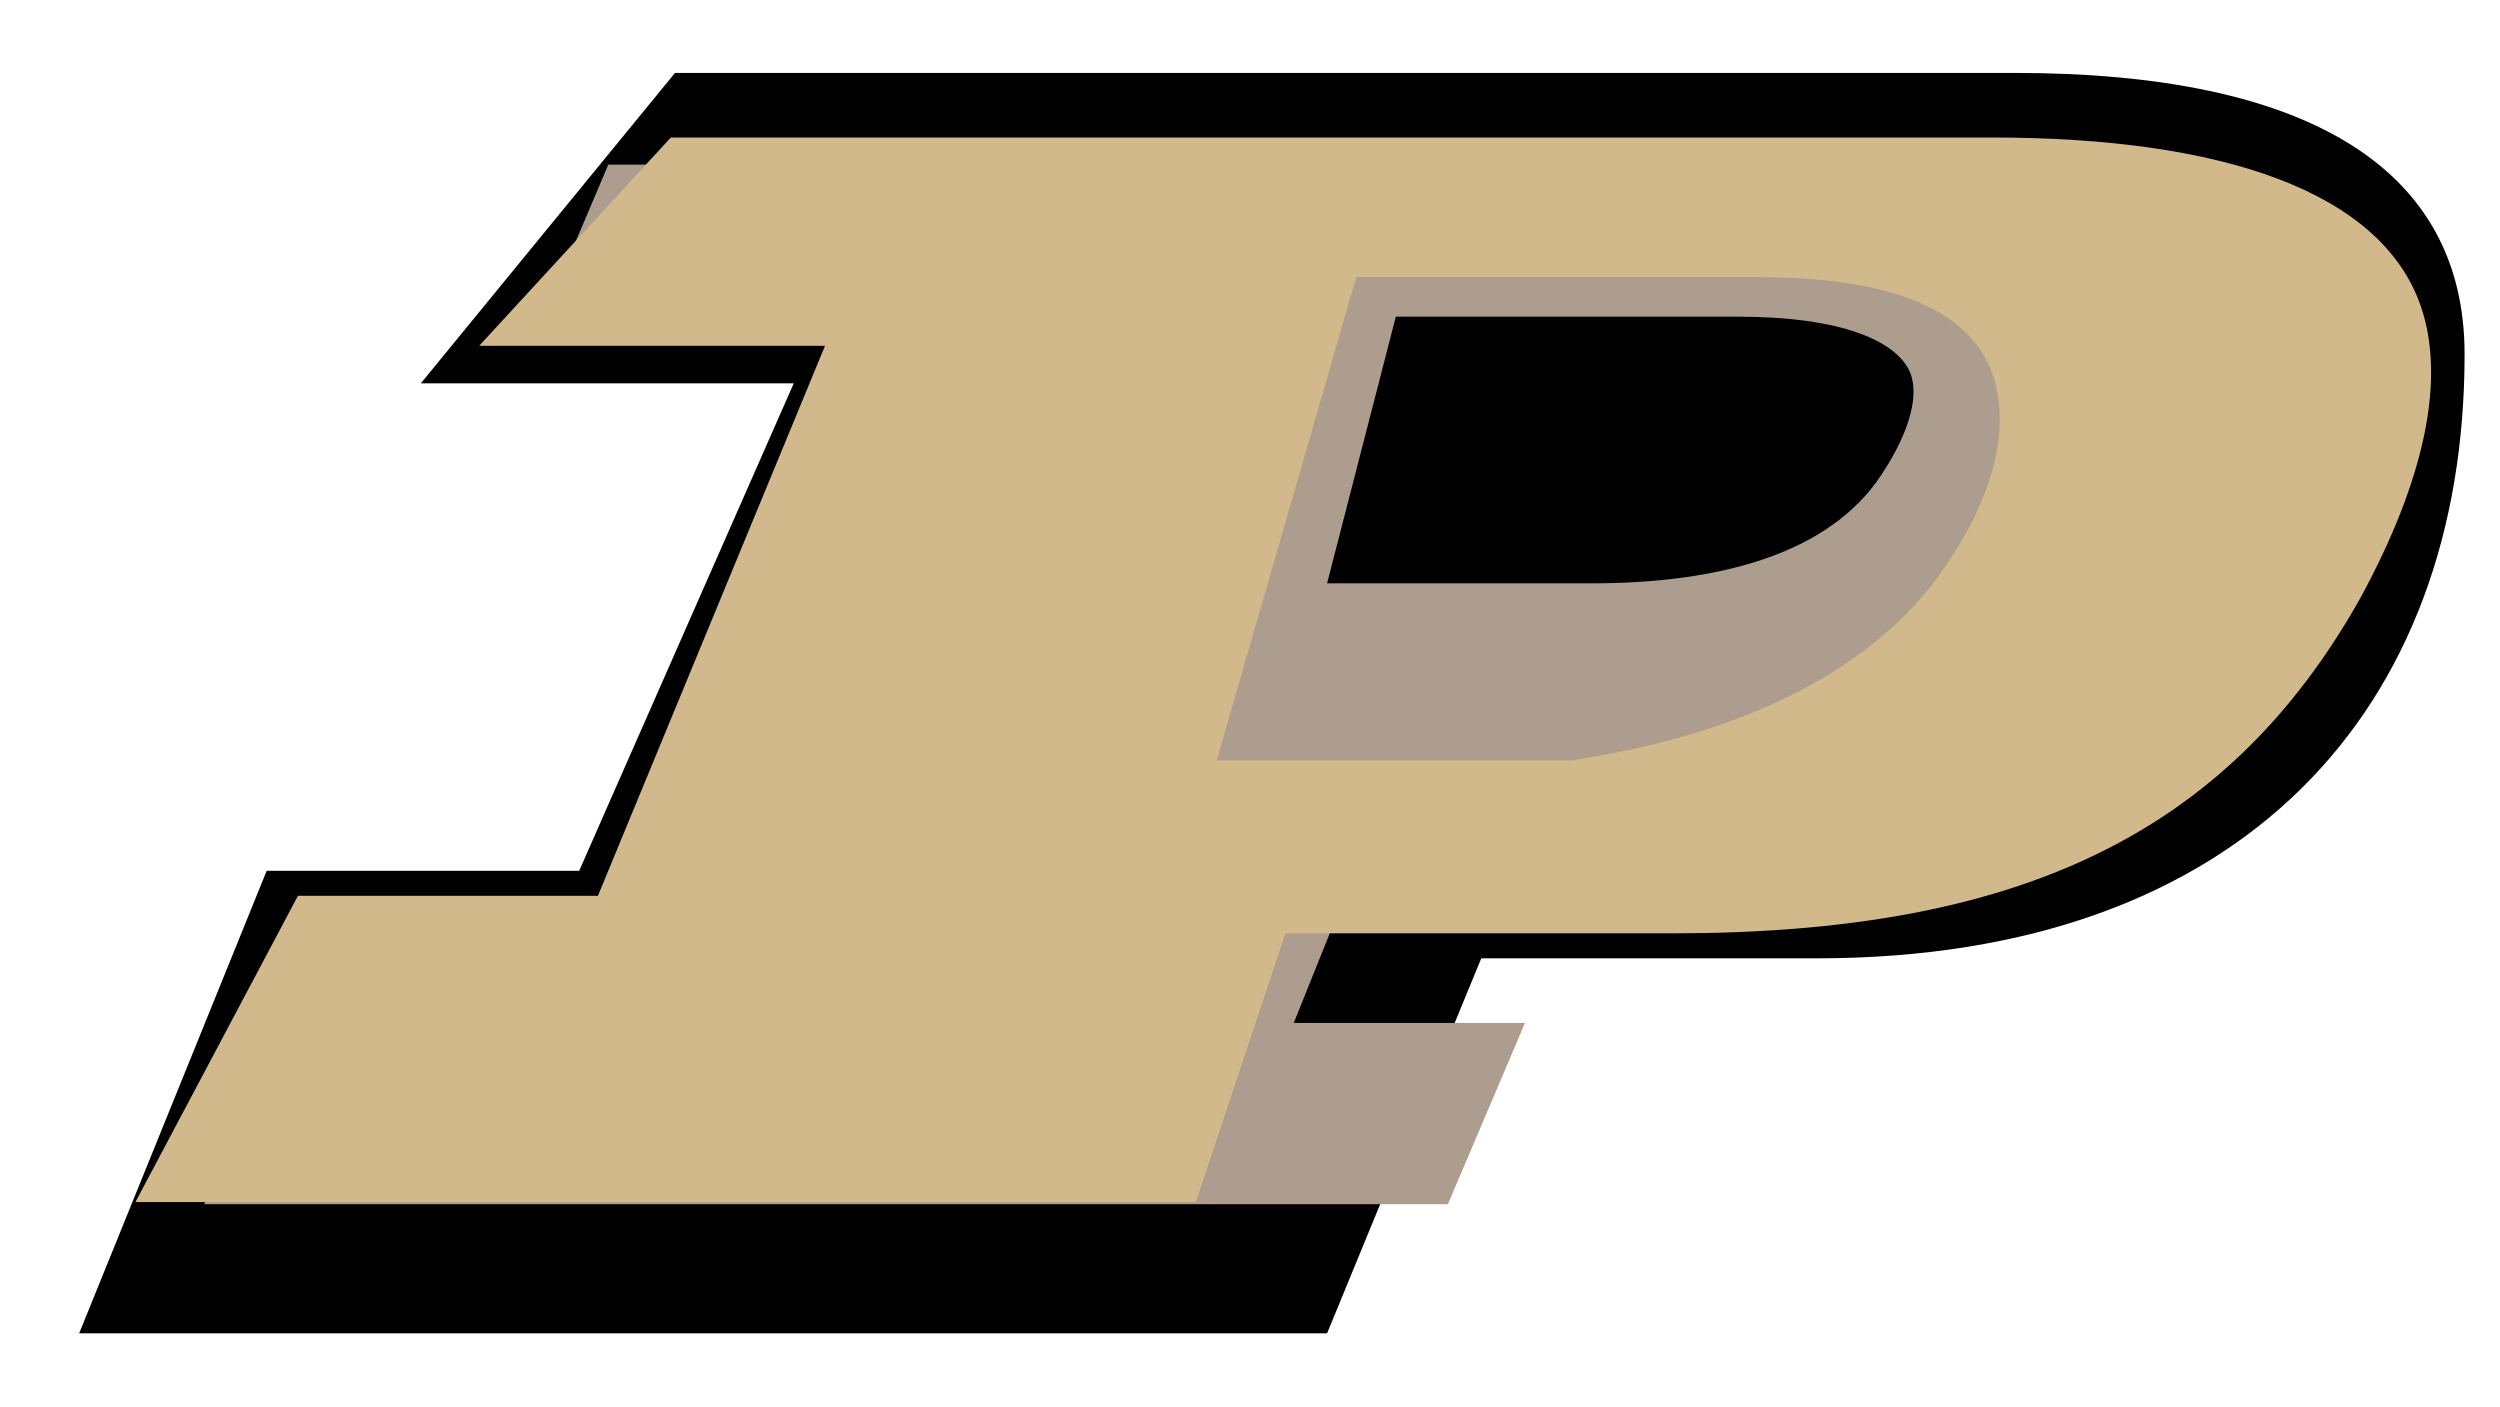
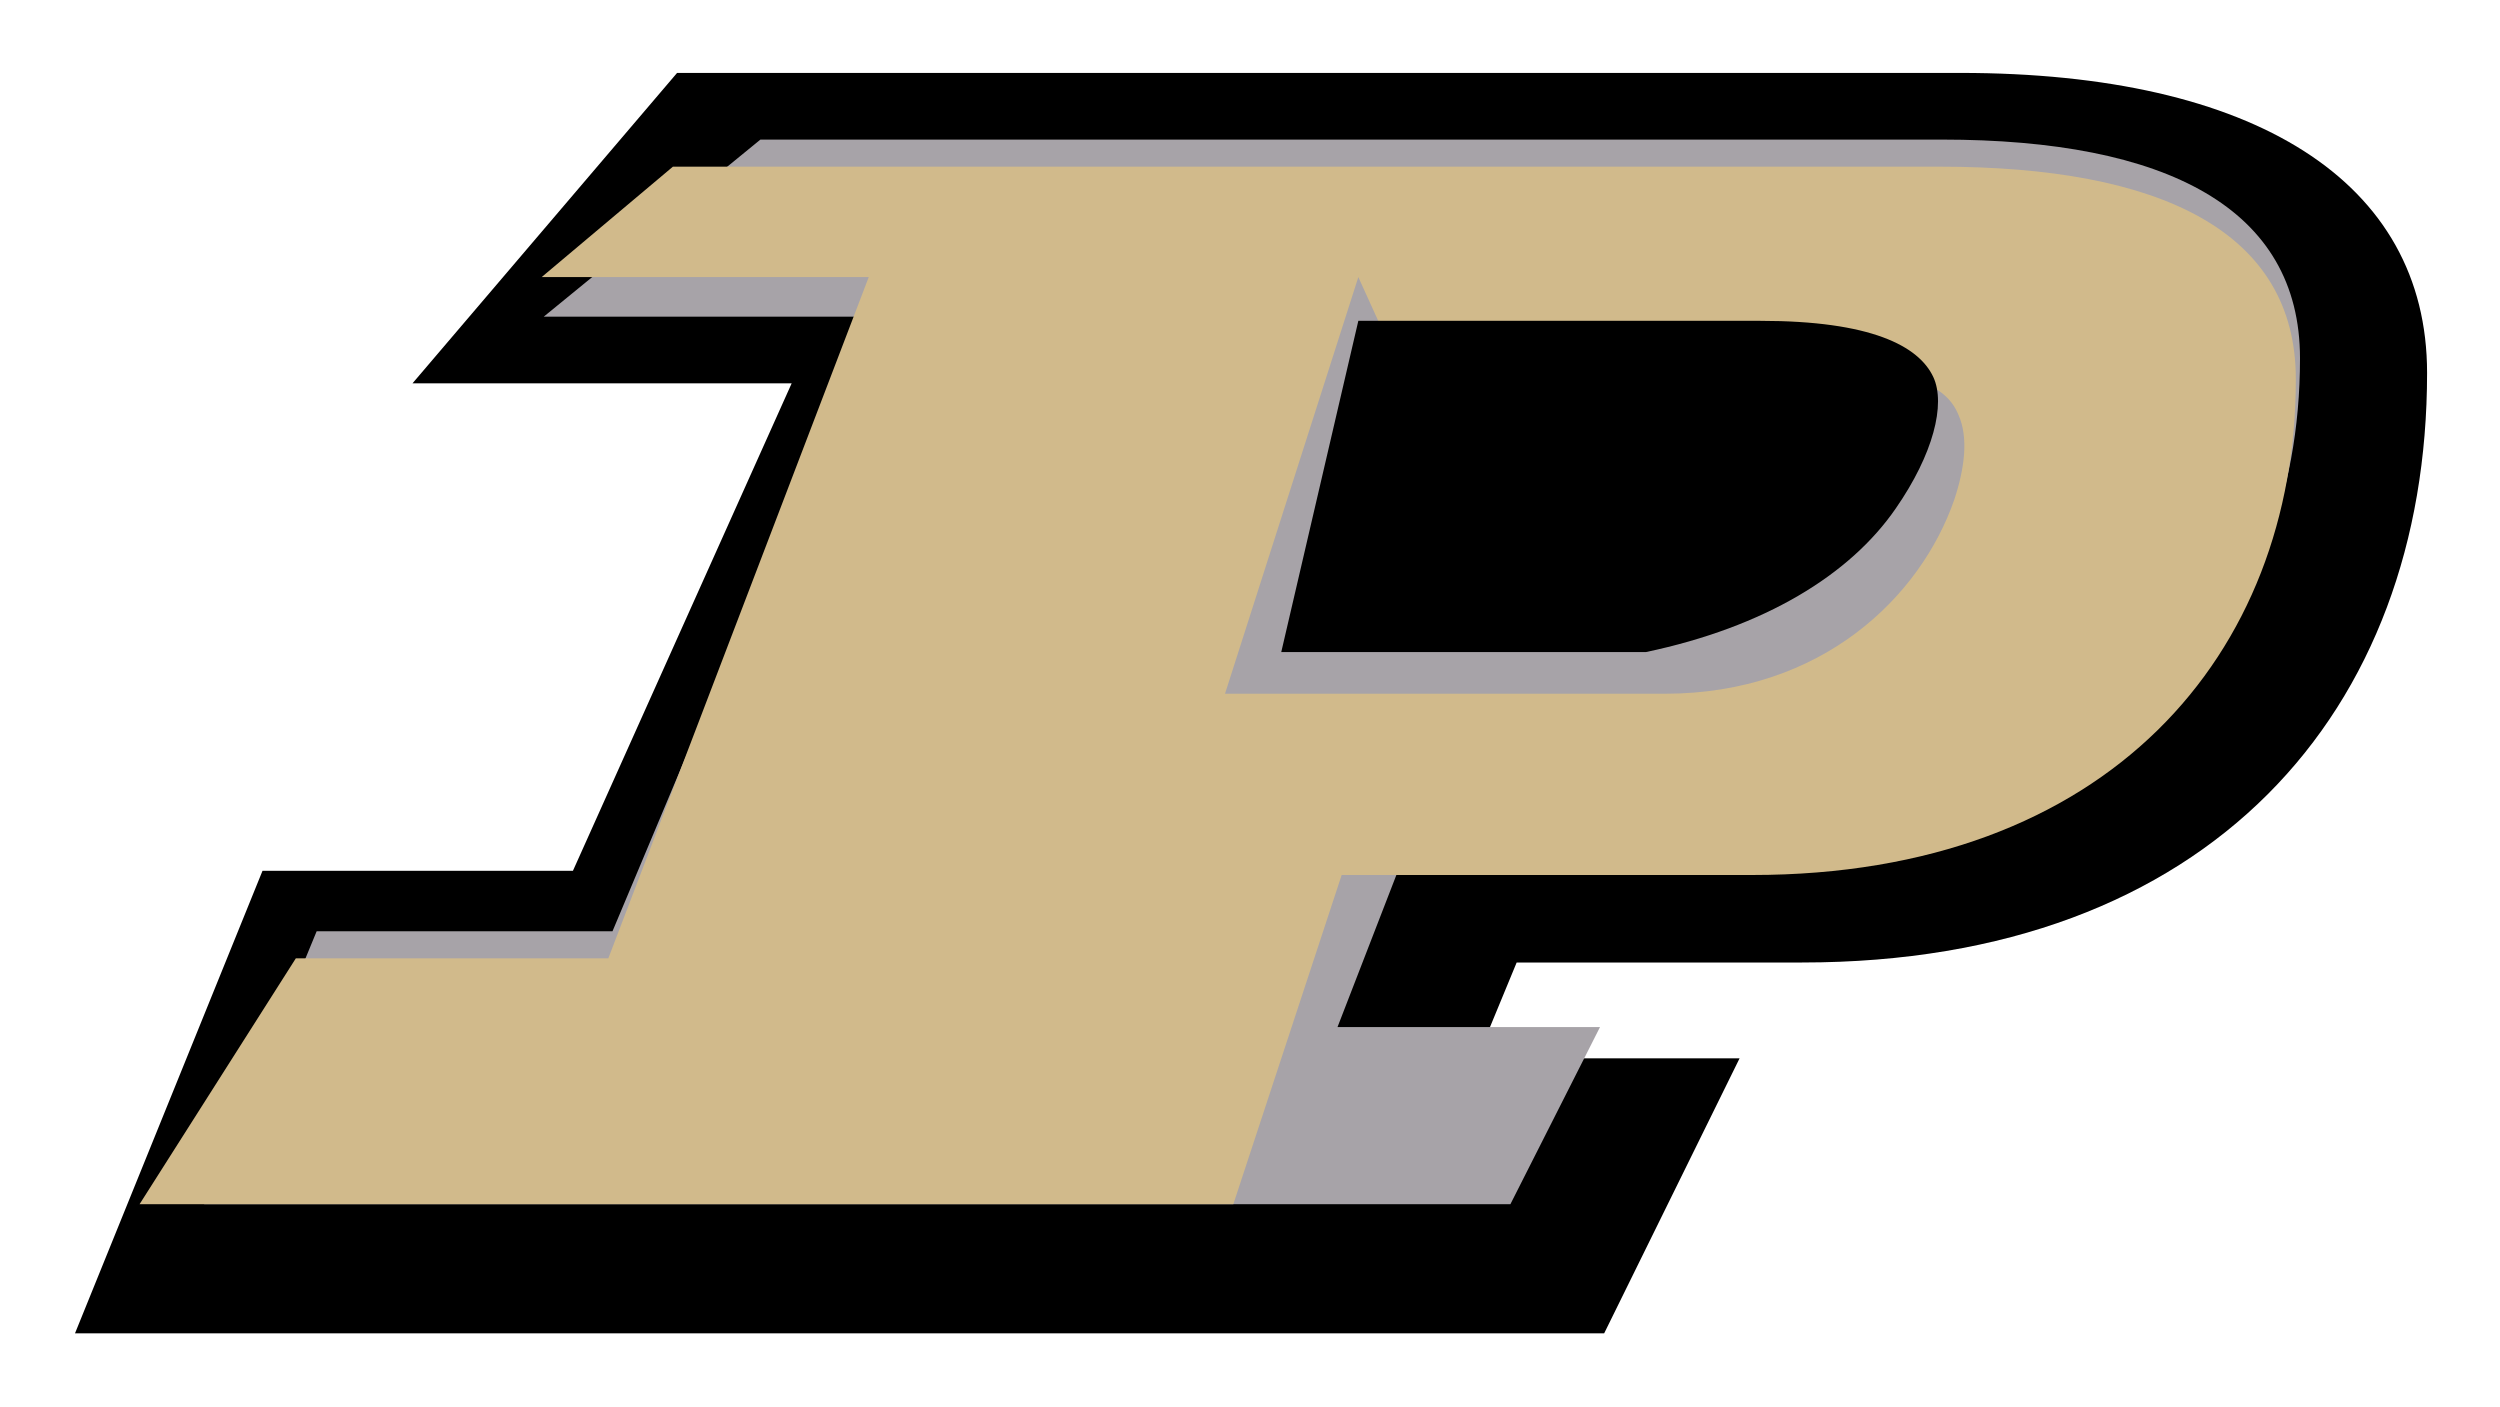
<svg xmlns="http://www.w3.org/2000/svg" width="1200" height="675" viewBox="0 0 1200 675" fill="none">
-   <path d="M324 35L967 35C1108 35 1183 81 1183 170C1183 340 1077 460 872 460H711L637 640H38L128 418H278L381 184H202L324 35Z" fill="#000000" />
-   <path d="M292 79L949 79C1053 79 1132 99 1156 137C1171 161 1168 195 1150 237C1105 343 1013 399 845 399H658L621 491H732L695 578H98L152 447H294L418 152H261L292 79Z" fill="#AC9D8E" />
-   <path d="M322 66L956 66C1067 66 1143 92 1162 147C1174 182 1164 230 1133 287C1069 401 968 448 803 448H617L574 577H65L143 430H287L396 166H230L322 66Z" fill="#D1B98B" />
-   <path d="M649 154H845C898 154 921 166 928 181C934 194 928 218 910 244C888 276 847 301 790 313H615L649 154Z" fill="#000000" />
-   <path d="M651 133H843C909 133 943 149 955 176C966 202 958 236 935 270C901 322 835 353 754 365H584L651 133Z" fill="#AC9D8E" />
-   <path d="M670 152H834C885 152 909 164 916 177C922 188 917 207 903 228C878 266 825 280 764 280H637L670 152Z" fill="#000000" />
+   <path fill-rule="evenodd" clip-rule="evenodd" d="M325 35H941C1082 35 1165 87 1165 179C1165 341 1061 462 865 462H728L709 508H835L770 640H36L126 418H275L380 184H198L325 35ZM643 153L587 313H805C870 313 919 276 939 229C945 213 948 196 941 182C932 164 907 153 852 153H643Z" fill="#000000" />
+   <path fill-rule="evenodd" clip-rule="evenodd" d="M365 67H932C1040 67 1104 100 1104 172C1104 306 1012 400 838 400H678L642 493H768L725 578H98L152 447H294L418 152H261L365 67ZM690 152L645 280H808C856 280 889 260 904 228C908 218 911 204 906 192C900 176 878 167 836 167H696L690 152Z" fill="#A7A3A8" />
+   <path fill-rule="evenodd" clip-rule="evenodd" d="M323 80H931C1037 80 1102 111 1102 182C1102 314 1012 420 841 420H644L592 578H67L142 460H292L417 133H260L323 80ZM652 133L588 333H799C875 333 922 286 938 240C943 225 945 210 940 199C933 182 911 177 862 177H672L652 133Z" fill="#D1BA8B" />
+   <path d="M652 154H845C898 154 921 166 928 181C934 194 928 218 910 244C888 276 847 301 790 313H615L652 154Z" fill="#000000" />
</svg>
